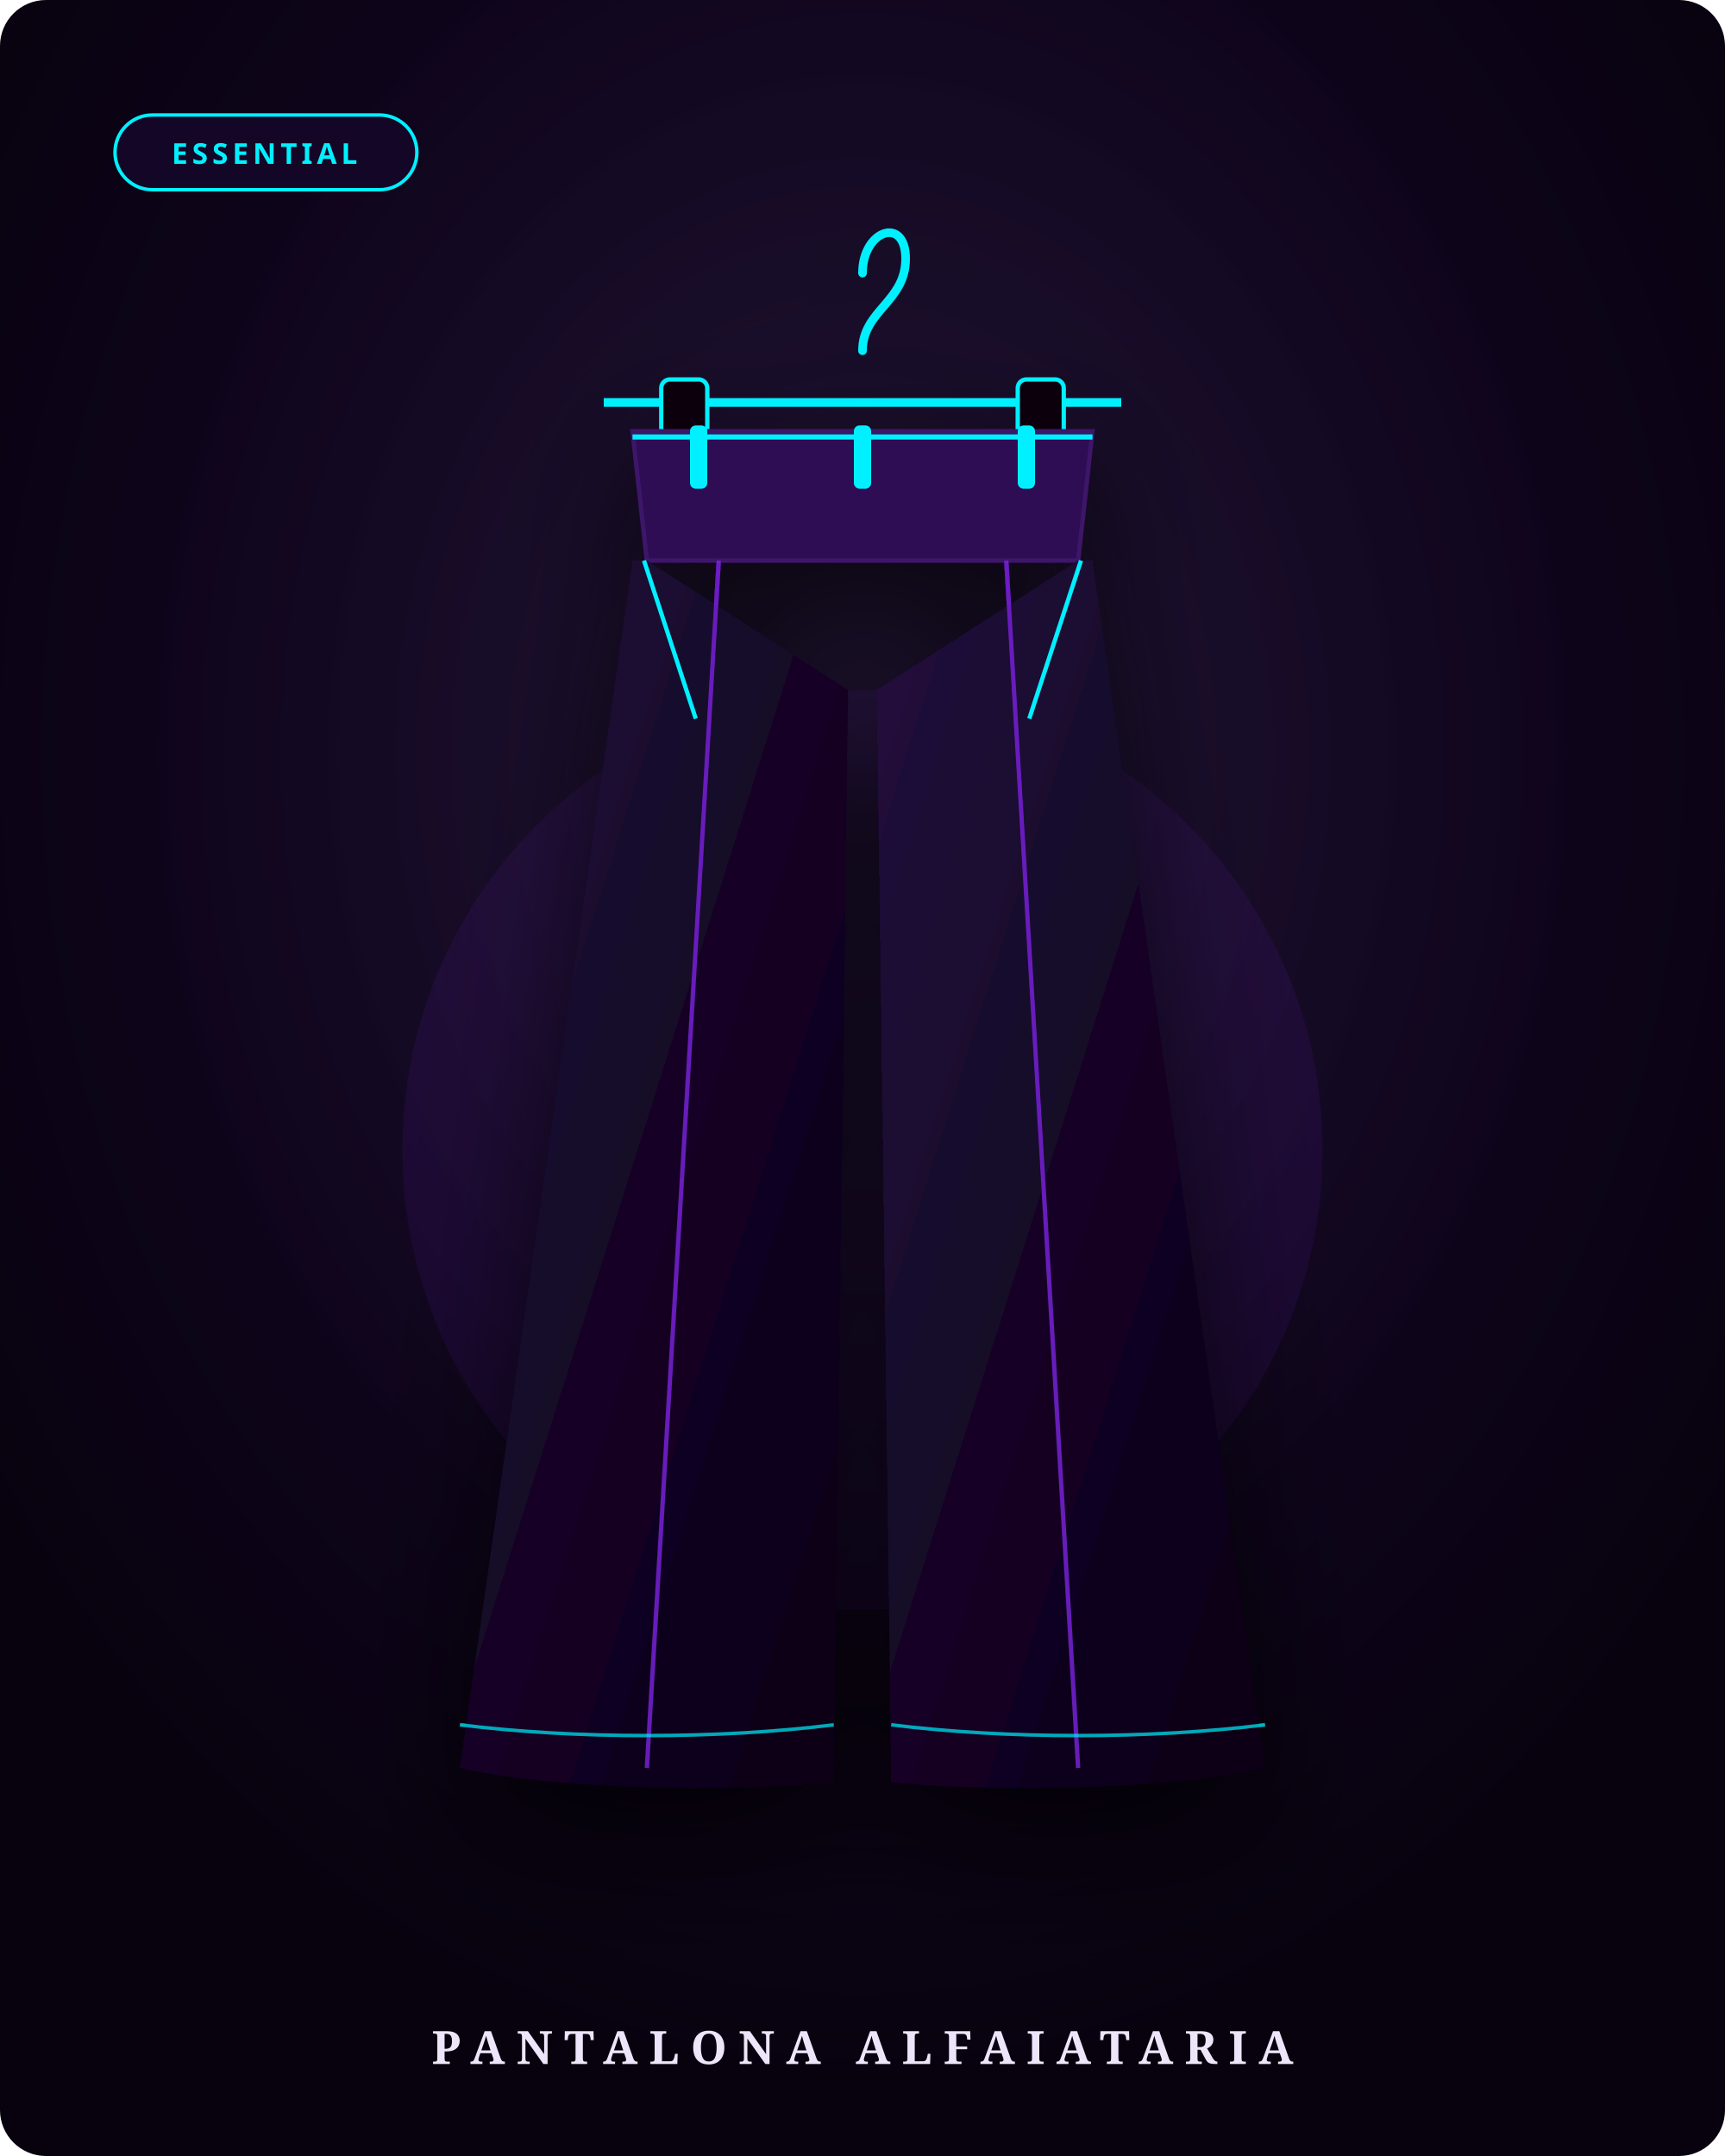
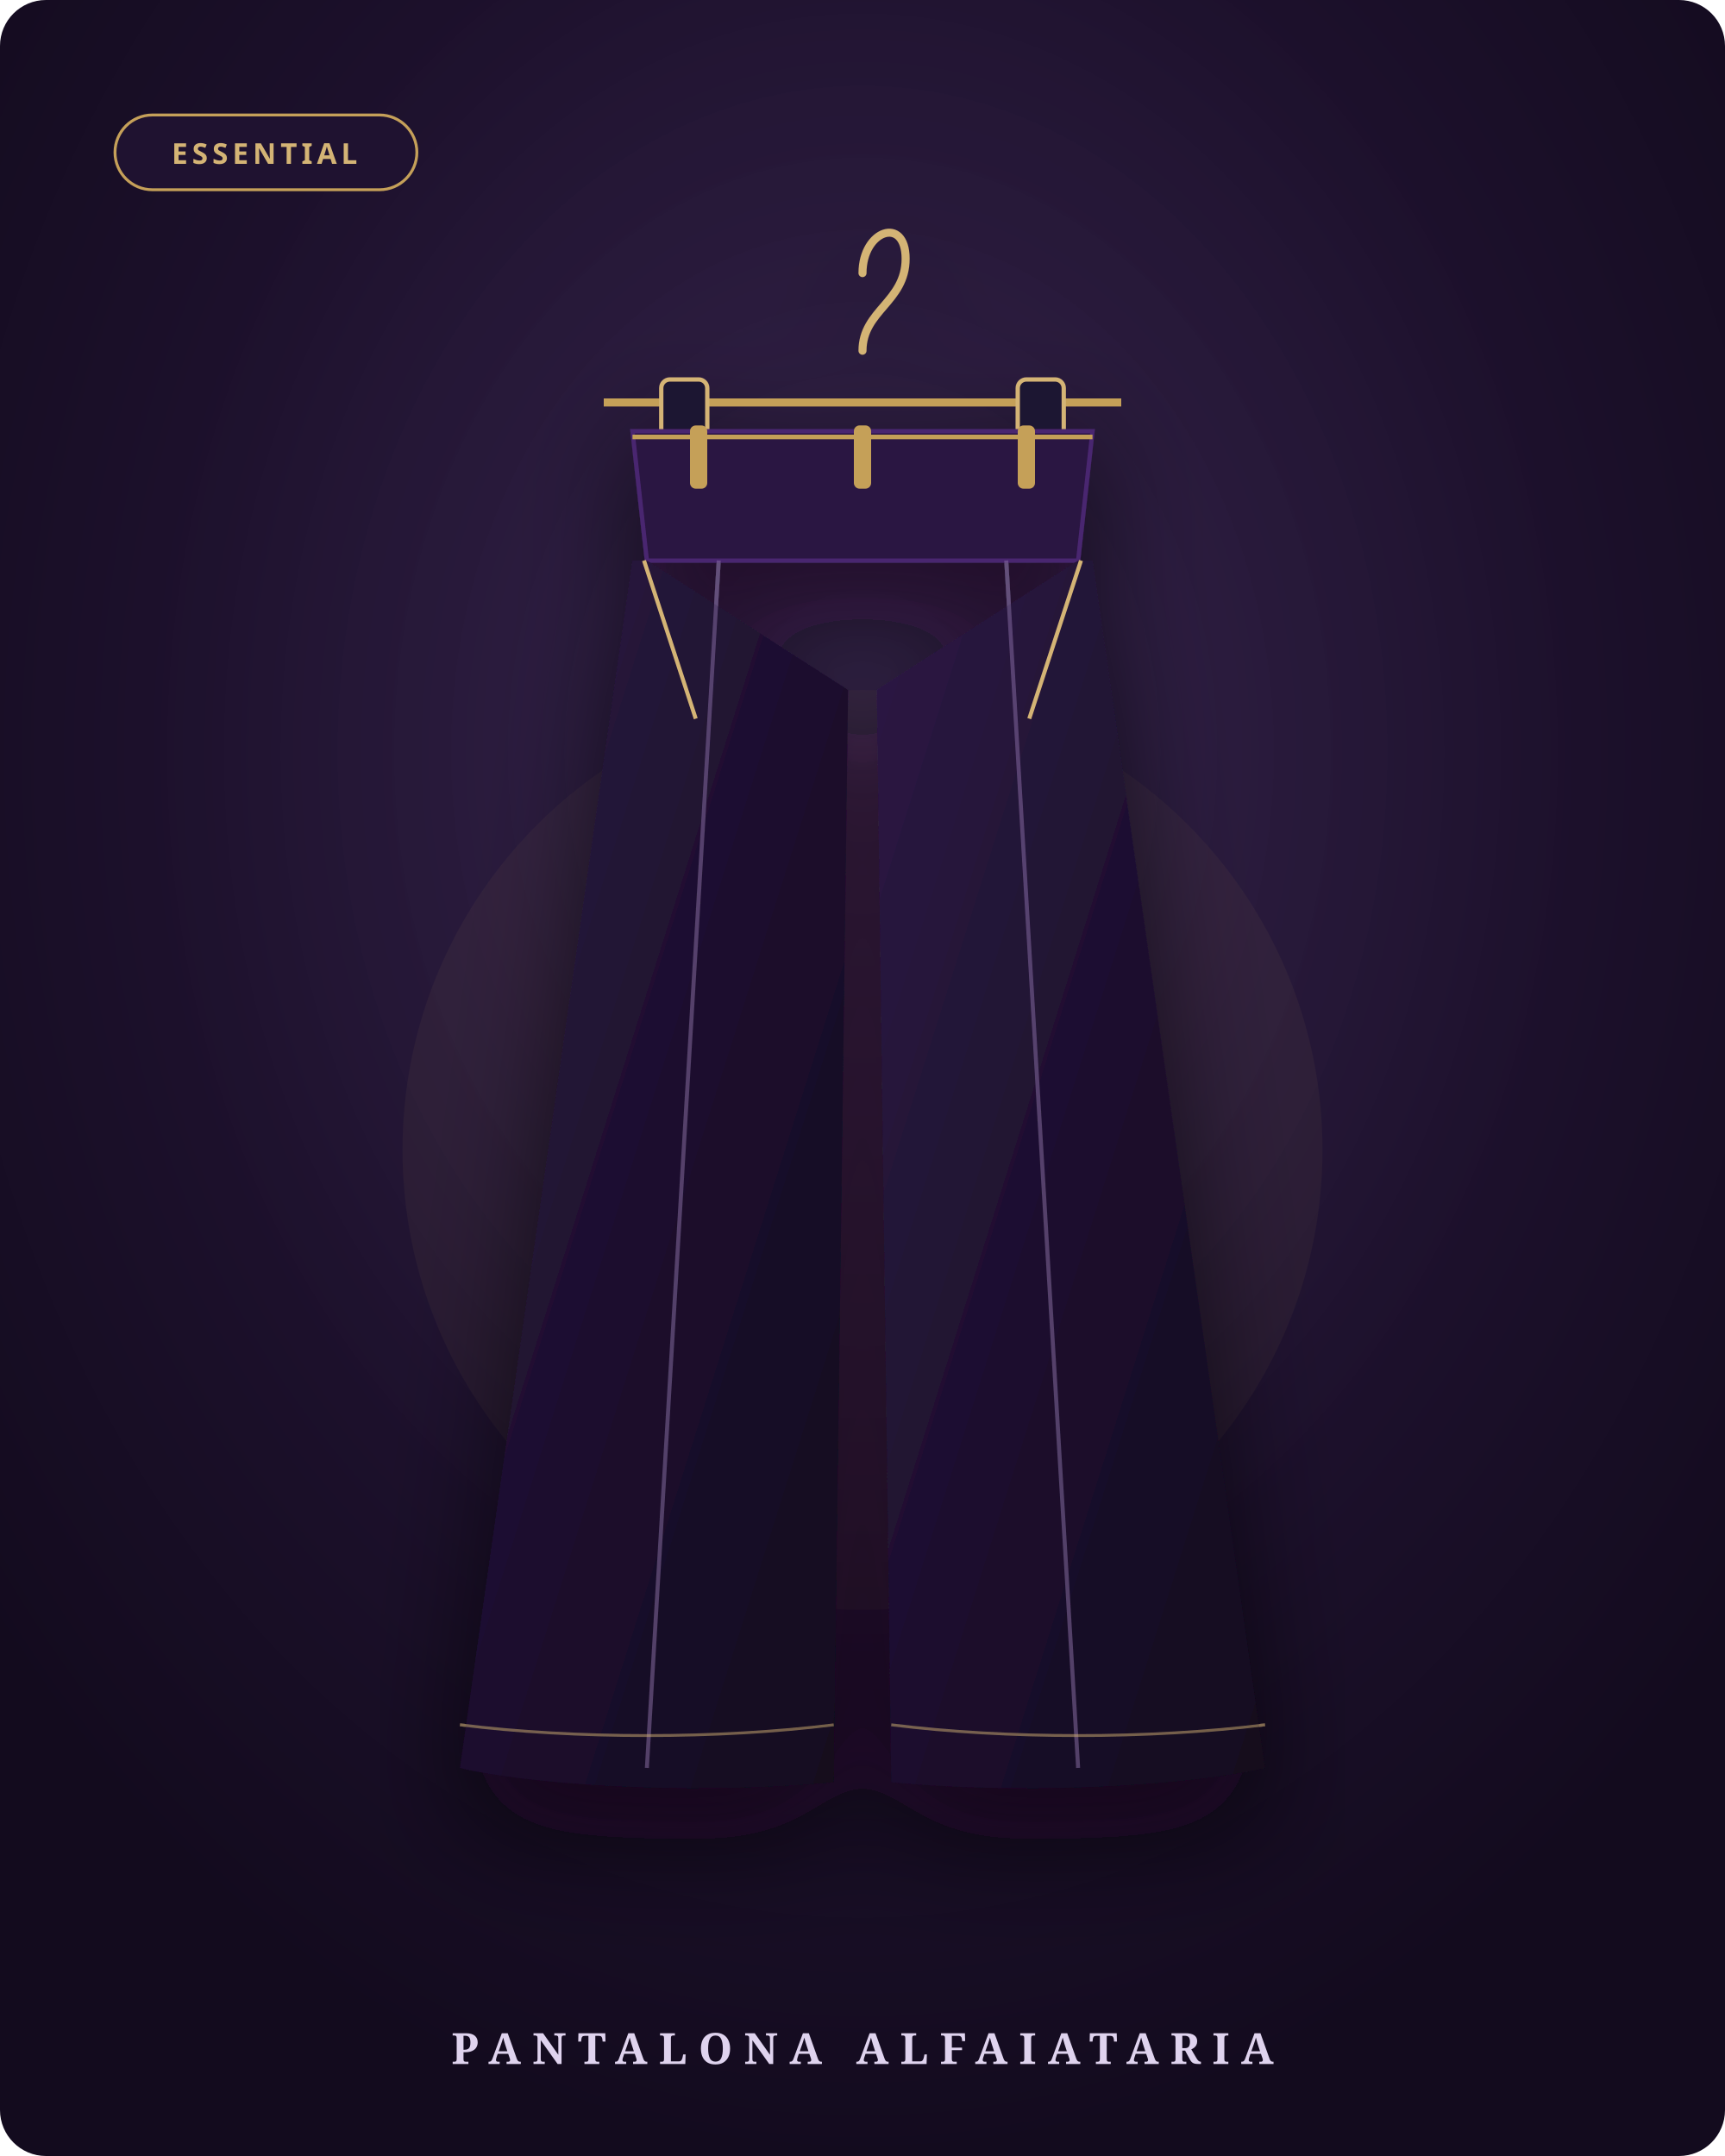
<svg xmlns="http://www.w3.org/2000/svg" viewBox="0 0 600 750" width="600" height="750" fill="none">
  <defs>
    <radialGradient id="studioPants" cx="50%" cy="35%" r="65%">
-       <stop offset="0%" stop-color="#180A2E" stop-opacity="0.95" />
-       <stop offset="65%" stop-color="#0E041A" stop-opacity="1" />
-       <stop offset="100%" stop-color="#07020D" stop-opacity="1" />
+       <stop offset="0%" stop-color="#2E1B46" stop-opacity="0.95" />
+       <stop offset="65%" stop-color="#1C102B" stop-opacity="1" />
+       <stop offset="100%" stop-color="#130B1E" stop-opacity="1" />
    </radialGradient>
    <linearGradient id="blackVelvet" x1="0%" y1="0%" x2="100%" y2="100%">
-       <stop offset="0%" stop-color="#230E3E" />
-       <stop offset="50%" stop-color="#140626" />
-       <stop offset="100%" stop-color="#0B0314" />
+       <stop offset="0%" stop-color="#2D1945" />
+       <stop offset="50%" stop-color="#1D102E" />
+       <stop offset="100%" stop-color="#12091E" />
    </linearGradient>
    <filter id="pantsShadow" x="-10%" y="-10%" width="120%" height="130%">
-       <feDropShadow dx="0" dy="20" stdDeviation="24" flood-color="#000000" flood-opacity="0.75" />
+       <feDropShadow dx="0" dy="18" stdDeviation="20" flood-color="#09040E" flood-opacity="0.65" />
    </filter>
  </defs>
  <rect width="600" height="750" rx="16" fill="url(#studioPants)" />
-   <circle cx="300" cy="400" r="160" fill="#7C24E0" fill-opacity="0.1" />
+   <circle cx="300" cy="400" r="160" fill="#C5A059" fill-opacity="0.06" />
  <g transform="translate(40, 40)">
-     <rect width="105" height="26" rx="13" fill="#140626" stroke="#00F0FF" stroke-width="1.2" />
-     <text x="52" y="17" font-family="'Plus Jakarta Sans', sans-serif" font-size="10" font-weight="700" fill="#00F0FF" letter-spacing="1.5" text-anchor="middle">ESSENTIAL</text>
+     <rect width="105" height="26" rx="13" fill="#1F1230" stroke="#C5A059" stroke-width="1" />
+     <text x="52" y="17" font-family="'Plus Jakarta Sans', sans-serif" font-size="10" font-weight="600" fill="#D4B475" letter-spacing="1.5" text-anchor="middle">ESSENTIAL</text>
  </g>
  <g filter="url(#pantsShadow)">
-     <path d="M 300,95 C 300,80 315,75 315,90 C 315,105 300,108 300,122" stroke="#00F0FF" stroke-width="3" stroke-linecap="round" fill="none" />
-     <line x1="210" y1="140" x2="390" y2="140" stroke="#00F0FF" stroke-width="3" />
-     <rect x="230" y="132" width="16" height="24" rx="3" fill="#07020D" stroke="#00F0FF" stroke-width="1.5" />
-     <rect x="354" y="132" width="16" height="24" rx="3" fill="#07020D" stroke="#00F0FF" stroke-width="1.5" />
-     <path d="M 220,150 L 380,150 L 375,195 L 225,195 Z" fill="#2E1054" stroke="#3C1569" stroke-width="1.5" />
-     <line x1="220" y1="152" x2="380" y2="152" stroke="#00F0FF" stroke-width="1.8" />
-     <rect x="240" y="148" width="6" height="22" rx="2" fill="#00F0FF" />
-     <rect x="297" y="148" width="6" height="22" rx="2" fill="#00F0FF" />
-     <rect x="354" y="148" width="6" height="22" rx="2" fill="#00F0FF" />
+     <path d="M 300,95 C 300,80 315,75 315,90 C 315,105 300,108 300,122" stroke="#D4B475" stroke-width="2.8" stroke-linecap="round" fill="none" />
+     <line x1="210" y1="140" x2="390" y2="140" stroke="#C5A059" stroke-width="2.8" />
+     <rect x="230" y="132" width="16" height="24" rx="3" fill="#1F1230" stroke="#D4B475" stroke-width="1.5" />
+     <rect x="354" y="132" width="16" height="24" rx="3" fill="#1F1230" stroke="#D4B475" stroke-width="1.5" />
+     <path d="M 220,150 L 380,150 L 375,195 L 225,195 Z" fill="#2A1542" stroke="#4A2570" stroke-width="1.5" />
+     <line x1="220" y1="152" x2="380" y2="152" stroke="#C5A059" stroke-width="1.6" />
+     <rect x="240" y="148" width="6" height="22" rx="2" fill="#C5A059" />
+     <rect x="297" y="148" width="6" height="22" rx="2" fill="#C5A059" />
+     <rect x="354" y="148" width="6" height="22" rx="2" fill="#C5A059" />
    <path d="M 225,195 L 295,240 L 290,620 C 235,625 180,620 160,615 L 220,195 Z" fill="url(#blackVelvet)" />
    <path d="M 375,195 L 305,240 L 310,620 C 365,625 420,620 440,615 L 380,195 Z" fill="url(#blackVelvet)" />
-     <line x1="250" y1="195" x2="225" y2="615" stroke="#7C24E0" stroke-width="1.5" stroke-opacity="0.8" />
-     <line x1="350" y1="195" x2="375" y2="615" stroke="#7C24E0" stroke-width="1.5" stroke-opacity="0.8" />
-     <line x1="224" y1="195" x2="242" y2="250" stroke="#00F0FF" stroke-width="1.5" />
-     <line x1="376" y1="195" x2="358" y2="250" stroke="#00F0FF" stroke-width="1.5" />
-     <path d="M 160,600 C 200,605 250,605 290,600" stroke="#00F0FF" stroke-width="1.2" stroke-opacity="0.7" />
-     <path d="M 310,600 C 350,605 400,605 440,600" stroke="#00F0FF" stroke-width="1.2" stroke-opacity="0.7" />
+     <line x1="250" y1="195" x2="225" y2="615" stroke="#8C73A8" stroke-width="1.4" stroke-opacity="0.5" />
+     <line x1="350" y1="195" x2="375" y2="615" stroke="#8C73A8" stroke-width="1.4" stroke-opacity="0.5" />
+     <line x1="224" y1="195" x2="242" y2="250" stroke="#D4B475" stroke-width="1.4" />
+     <line x1="376" y1="195" x2="358" y2="250" stroke="#D4B475" stroke-width="1.4" />
+     <path d="M 160,600 C 200,605 250,605 290,600" stroke="#D4B475" stroke-width="1" stroke-opacity="0.5" />
+     <path d="M 310,600 C 350,605 400,605 440,600" stroke="#D4B475" stroke-width="1" stroke-opacity="0.5" />
  </g>
-   <text x="300" y="718" font-family="'Bodoni Moda', serif" font-size="16" font-weight="600" fill="#EDE6FA" letter-spacing="4" text-anchor="middle">PANTALONA ALFAIATARIA</text>
+   <text x="300" y="718" font-family="'Bodoni Moda', Georgia, serif" font-size="15" font-weight="600" fill="#DFD3EE" letter-spacing="4" text-anchor="middle">PANTALONA ALFAIATARIA</text>
</svg>
